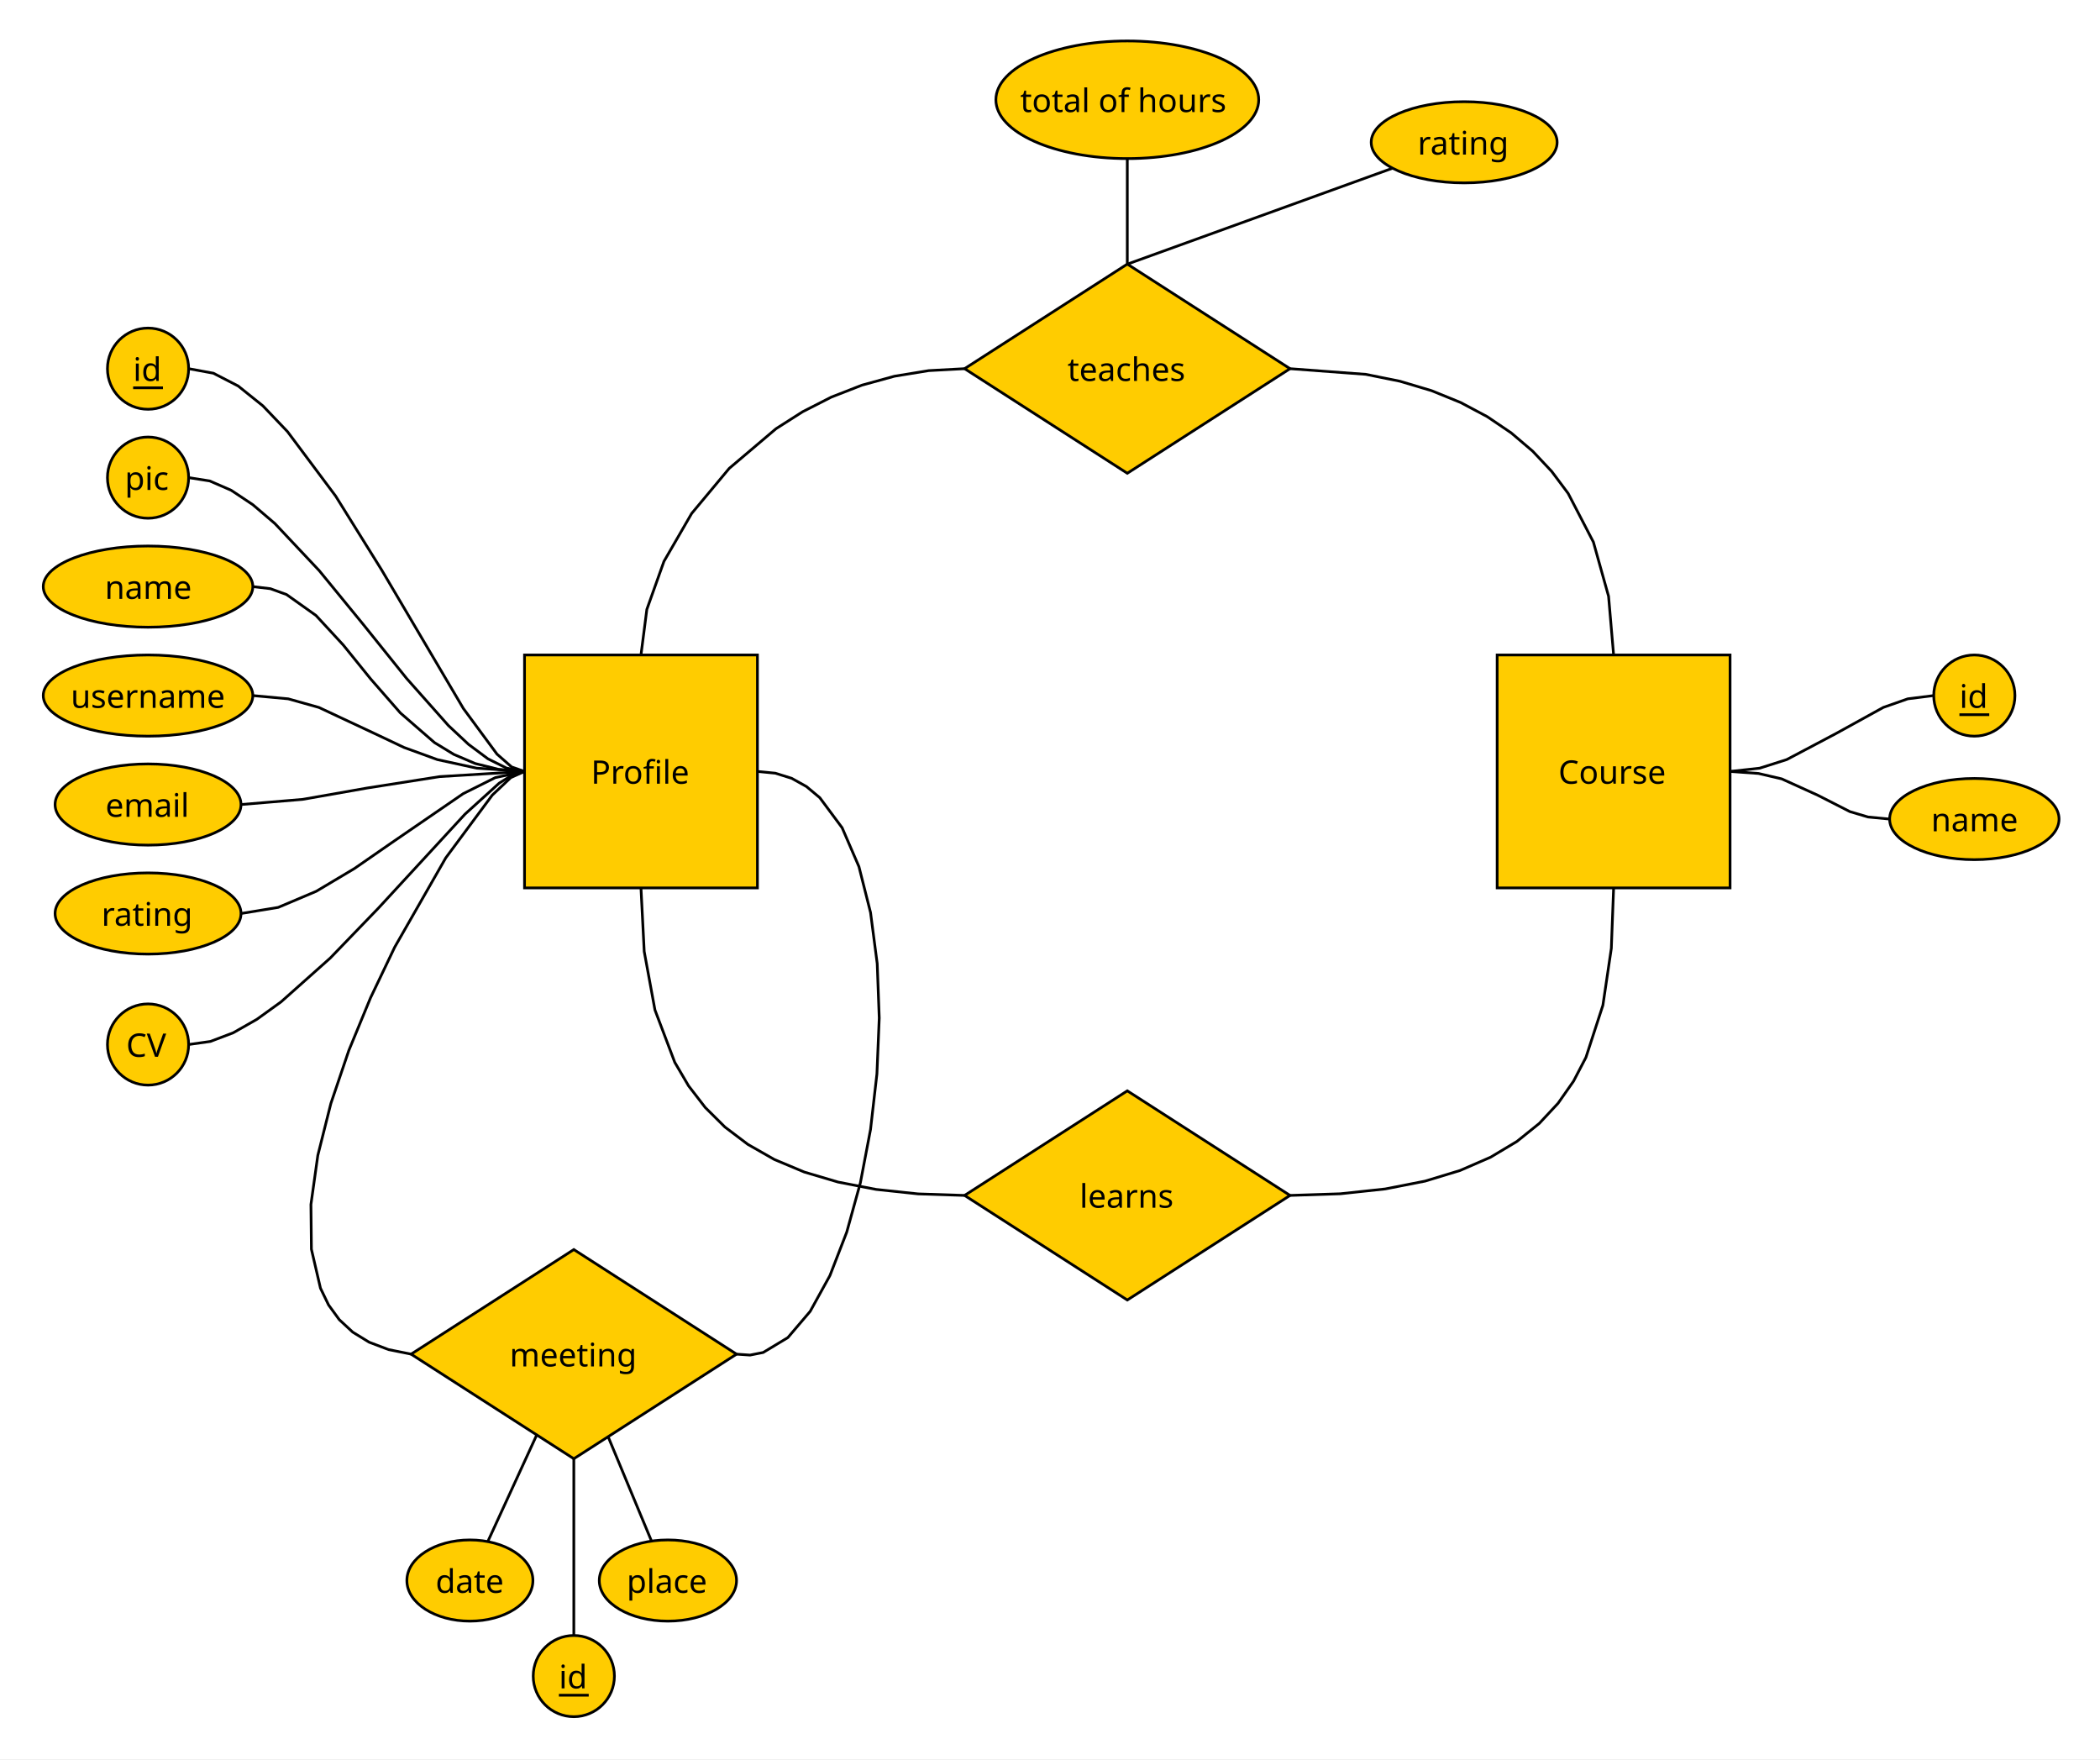
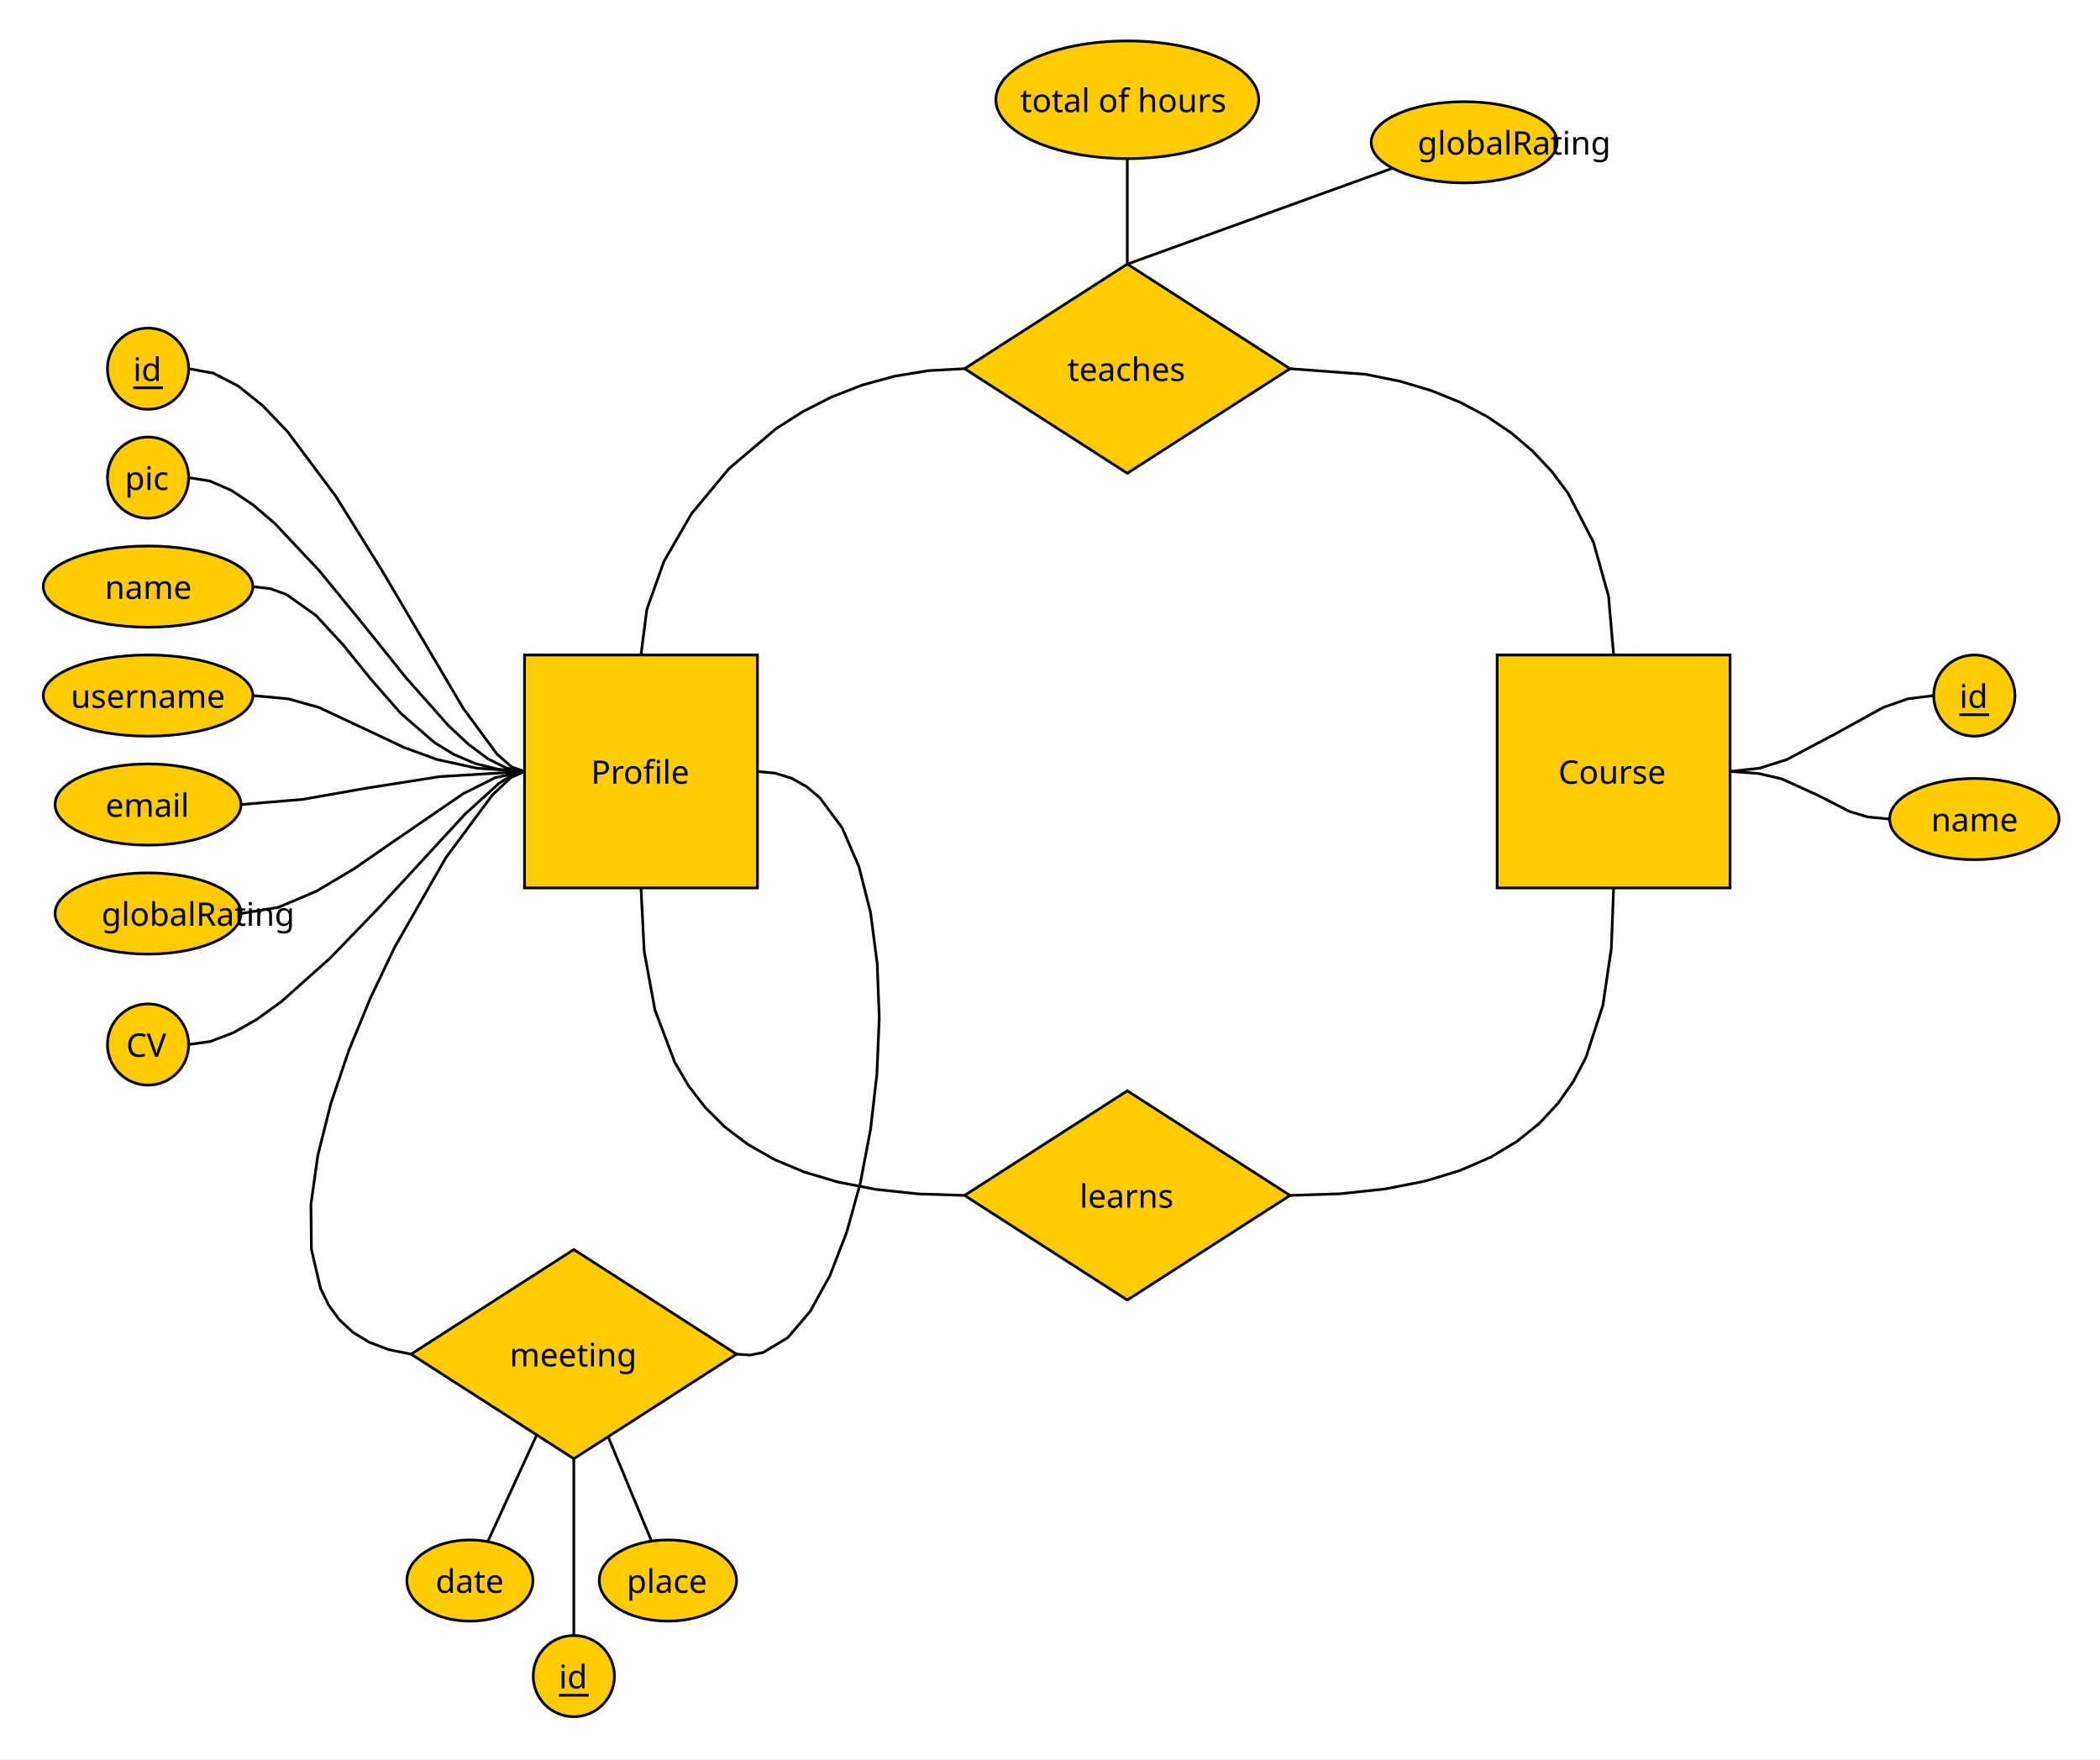
<svg xmlns="http://www.w3.org/2000/svg" fill-opacity="1" color-rendering="auto" color-interpolation="auto" text-rendering="auto" stroke="black" stroke-linecap="square" width="776" stroke-miterlimit="10" shape-rendering="auto" stroke-opacity="1" fill="black" stroke-dasharray="none" font-weight="normal" stroke-width="1" height="650" font-family="'Dialog'" font-style="normal" stroke-linejoin="miter" font-size="12px" stroke-dashoffset="0" image-rendering="auto">
  <defs id="genericDefs" />
  <g>
    <defs id="defs1">
      <clipPath clipPathUnits="userSpaceOnUse" id="clipPath1">
        <path d="M0 0 L776 0 L776 650 L0 650 L0 0 Z" />
      </clipPath>
      <clipPath clipPathUnits="userSpaceOnUse" id="clipPath2">
        <path d="M24 9 L800 9 L800 659 L24 659 L24 9 Z" />
      </clipPath>
    </defs>
    <g fill="white" text-rendering="geometricPrecision" shape-rendering="geometricPrecision" transform="translate(-24,-9)" stroke="white">
      <rect x="24" width="776" height="650" y="9" clip-path="url(#clipPath2)" stroke="none" />
    </g>
    <g fill="rgb(255,204,0)" text-rendering="geometricPrecision" shape-rendering="geometricPrecision" transform="matrix(1,0,0,1,-24,-9)" stroke="rgb(255,204,0)">
      <rect x="217.824" width="86.068" height="86.068" y="251" clip-path="url(#clipPath2)" stroke="none" />
    </g>
    <g text-rendering="geometricPrecision" stroke-miterlimit="1.45" shape-rendering="geometricPrecision" font-family="sans-serif" transform="matrix(1,0,0,1,-24,-9)" stroke-linecap="butt">
      <text x="242.383" xml:space="preserve" y="298.569" clip-path="url(#clipPath2)" stroke="none">Profile</text>
      <rect fill="none" x="217.824" width="86.068" height="86.068" y="251" clip-path="url(#clipPath2)" />
    </g>
    <g fill="rgb(255,204,0)" text-rendering="geometricPrecision" shape-rendering="geometricPrecision" transform="matrix(1,0,0,1,-24,-9)" stroke="rgb(255,204,0)">
      <circle r="15" clip-path="url(#clipPath2)" cx="78.706" cy="145.22" stroke="none" />
    </g>
    <g text-rendering="geometricPrecision" stroke-miterlimit="1.45" shape-rendering="geometricPrecision" font-family="sans-serif" transform="matrix(1,0,0,1,-24,-9)" stroke-linecap="butt">
      <text x="73.196" xml:space="preserve" y="149.755" clip-path="url(#clipPath2)" stroke="none">id</text>
      <line y2="152.286" fill="none" x1="73.196" clip-path="url(#clipPath2)" x2="84.217" y1="152.286" />
      <circle fill="none" r="15" clip-path="url(#clipPath2)" cx="78.706" cy="145.22" />
    </g>
    <g fill="rgb(255,204,0)" text-rendering="geometricPrecision" shape-rendering="geometricPrecision" transform="matrix(1,0,0,1,-24,-9)" stroke="rgb(255,204,0)">
      <circle r="15" clip-path="url(#clipPath2)" cx="78.706" cy="185.48" stroke="none" />
    </g>
    <g text-rendering="geometricPrecision" stroke-miterlimit="1.45" shape-rendering="geometricPrecision" font-family="sans-serif" transform="matrix(1,0,0,1,-24,-9)" stroke-linecap="butt">
      <text x="70.123" xml:space="preserve" y="190.015" clip-path="url(#clipPath2)" stroke="none">pic</text>
      <circle fill="none" r="15" clip-path="url(#clipPath2)" cx="78.706" cy="185.48" />
    </g>
    <g fill="rgb(255,204,0)" text-rendering="geometricPrecision" shape-rendering="geometricPrecision" transform="matrix(1,0,0,1,-24,-9)" stroke="rgb(255,204,0)">
      <ellipse rx="38.721" ry="15" clip-path="url(#clipPath2)" cx="78.706" cy="225.74" stroke="none" />
    </g>
    <g text-rendering="geometricPrecision" stroke-miterlimit="1.45" shape-rendering="geometricPrecision" font-family="sans-serif" transform="matrix(1,0,0,1,-24,-9)" stroke-linecap="butt">
      <text x="62.725" xml:space="preserve" y="230.275" clip-path="url(#clipPath2)" stroke="none">name</text>
      <ellipse rx="38.721" fill="none" ry="15" clip-path="url(#clipPath2)" cx="78.706" cy="225.74" />
    </g>
    <g fill="rgb(255,204,0)" text-rendering="geometricPrecision" shape-rendering="geometricPrecision" transform="matrix(1,0,0,1,-24,-9)" stroke="rgb(255,204,0)">
      <ellipse rx="38.721" ry="15" clip-path="url(#clipPath2)" cx="78.706" cy="266" stroke="none" />
    </g>
    <g text-rendering="geometricPrecision" stroke-miterlimit="1.45" shape-rendering="geometricPrecision" font-family="sans-serif" transform="matrix(1,0,0,1,-24,-9)" stroke-linecap="butt">
      <text x="50.145" xml:space="preserve" y="270.535" clip-path="url(#clipPath2)" stroke="none">username</text>
      <ellipse rx="38.721" fill="none" ry="15" clip-path="url(#clipPath2)" cx="78.706" cy="266" />
    </g>
    <g fill="rgb(255,204,0)" text-rendering="geometricPrecision" shape-rendering="geometricPrecision" transform="matrix(1,0,0,1,-24,-9)" stroke="rgb(255,204,0)">
      <ellipse rx="34.352" ry="15" clip-path="url(#clipPath2)" cx="78.706" cy="306.26" stroke="none" />
    </g>
    <g text-rendering="geometricPrecision" stroke-miterlimit="1.45" shape-rendering="geometricPrecision" font-family="sans-serif" transform="matrix(1,0,0,1,-24,-9)" stroke-linecap="butt">
      <text x="62.98" xml:space="preserve" y="310.795" clip-path="url(#clipPath2)" stroke="none">email</text>
      <ellipse rx="34.352" fill="none" ry="15" clip-path="url(#clipPath2)" cx="78.706" cy="306.26" />
    </g>
    <g fill="rgb(255,204,0)" text-rendering="geometricPrecision" shape-rendering="geometricPrecision" transform="matrix(1,0,0,1,-24,-9)" stroke="rgb(255,204,0)">
      <ellipse rx="34.352" ry="15" clip-path="url(#clipPath2)" cx="78.706" cy="346.52" stroke="none" />
    </g>
    <g text-rendering="geometricPrecision" stroke-miterlimit="1.45" shape-rendering="geometricPrecision" font-family="sans-serif" transform="matrix(1,0,0,1,-24,-9)" stroke-linecap="butt">
-       <text x="61.495" xml:space="preserve" y="351.055" clip-path="url(#clipPath2)" stroke="none">rating</text>
+       <text x="61.495" xml:space="preserve" y="351.055" clip-path="url(#clipPath2)" stroke="none">globalRating</text>
      <ellipse rx="34.352" fill="none" ry="15" clip-path="url(#clipPath2)" cx="78.706" cy="346.52" />
    </g>
    <g fill="rgb(255,204,0)" text-rendering="geometricPrecision" shape-rendering="geometricPrecision" transform="matrix(1,0,0,1,-24,-9)" stroke="rgb(255,204,0)">
      <ellipse rx="34.352" ry="15" clip-path="url(#clipPath2)" cx="565.045" cy="61.573" stroke="none" />
    </g>
    <g text-rendering="geometricPrecision" stroke-miterlimit="1.45" shape-rendering="geometricPrecision" font-family="sans-serif" transform="matrix(1,0,0,1,-24,-9)" stroke-linecap="butt">
-       <text x="547.833" xml:space="preserve" y="66.109" clip-path="url(#clipPath2)" stroke="none">rating</text>
+       <text x="547.833" xml:space="preserve" y="66.109" clip-path="url(#clipPath2)" stroke="none">globalRating</text>
      <ellipse rx="34.352" fill="none" ry="15" clip-path="url(#clipPath2)" cx="565.045" cy="61.573" />
    </g>
    <g fill="rgb(255,204,0)" text-rendering="geometricPrecision" shape-rendering="geometricPrecision" transform="matrix(1,0,0,1,-24,-9)" stroke="rgb(255,204,0)">
      <circle r="15" clip-path="url(#clipPath2)" cx="78.706" cy="394.929" stroke="none" />
    </g>
    <g text-rendering="geometricPrecision" stroke-miterlimit="1.45" shape-rendering="geometricPrecision" font-family="sans-serif" transform="matrix(1,0,0,1,-24,-9)" stroke-linecap="butt">
      <text x="70.632" xml:space="preserve" y="399.464" clip-path="url(#clipPath2)" stroke="none">CV</text>
      <circle fill="none" r="15" clip-path="url(#clipPath2)" cx="78.706" cy="394.929" />
    </g>
    <g fill="rgb(255,204,0)" text-rendering="geometricPrecision" shape-rendering="geometricPrecision" transform="matrix(1,0,0,1,-24,-9)" stroke="rgb(255,204,0)">
      <rect x="577.235" width="86.068" height="86.068" y="251" clip-path="url(#clipPath2)" stroke="none" />
    </g>
    <g text-rendering="geometricPrecision" stroke-miterlimit="1.45" shape-rendering="geometricPrecision" font-family="sans-serif" transform="matrix(1,0,0,1,-24,-9)" stroke-linecap="butt">
      <text x="599.852" xml:space="preserve" y="298.569" clip-path="url(#clipPath2)" stroke="none">Course</text>
      <rect fill="none" x="577.235" width="86.068" height="86.068" y="251" clip-path="url(#clipPath2)" />
    </g>
    <g fill="rgb(255,204,0)" text-rendering="geometricPrecision" shape-rendering="geometricPrecision" transform="matrix(1,0,0,1,-24,-9)" stroke="rgb(255,204,0)">
      <circle r="15" clip-path="url(#clipPath2)" cx="753.565" cy="266" stroke="none" />
    </g>
    <g text-rendering="geometricPrecision" stroke-miterlimit="1.45" shape-rendering="geometricPrecision" font-family="sans-serif" transform="matrix(1,0,0,1,-24,-9)" stroke-linecap="butt">
      <text x="748.054" xml:space="preserve" y="270.535" clip-path="url(#clipPath2)" stroke="none">id</text>
      <line y2="273.066" fill="none" x1="748.054" clip-path="url(#clipPath2)" x2="759.076" y1="273.066" />
      <circle fill="none" r="15" clip-path="url(#clipPath2)" cx="753.565" cy="266" />
    </g>
    <g fill="rgb(255,204,0)" text-rendering="geometricPrecision" shape-rendering="geometricPrecision" transform="matrix(1,0,0,1,-24,-9)" stroke="rgb(255,204,0)">
      <ellipse rx="31.303" ry="15" clip-path="url(#clipPath2)" cx="753.565" cy="311.627" stroke="none" />
    </g>
    <g text-rendering="geometricPrecision" stroke-miterlimit="1.45" shape-rendering="geometricPrecision" font-family="sans-serif" transform="matrix(1,0,0,1,-24,-9)" stroke-linecap="butt">
      <text x="737.584" xml:space="preserve" y="316.162" clip-path="url(#clipPath2)" stroke="none">name</text>
      <ellipse rx="31.303" fill="none" ry="15" clip-path="url(#clipPath2)" cx="753.565" cy="311.627" />
    </g>
    <g fill="rgb(255,204,0)" text-rendering="geometricPrecision" shape-rendering="geometricPrecision" transform="matrix(1,0,0,1,-24,-9)" stroke="rgb(255,204,0)">
      <path d="M380.433 145.22 L440.564 106.573 L500.694 145.22 L440.564 183.866 Z" fill-rule="evenodd" clip-path="url(#clipPath2)" stroke="none" />
    </g>
    <g text-rendering="geometricPrecision" stroke-miterlimit="1.45" shape-rendering="geometricPrecision" font-family="sans-serif" transform="matrix(1,0,0,1,-24,-9)" stroke-linecap="butt">
      <text x="418.465" xml:space="preserve" y="149.755" clip-path="url(#clipPath2)" stroke="none">teaches</text>
      <path fill="none" d="M380.433 145.22 L440.564 106.573 L500.694 145.22 L440.564 183.866 Z" clip-path="url(#clipPath2)" fill-rule="evenodd" />
    </g>
    <g fill="rgb(255,204,0)" text-rendering="geometricPrecision" shape-rendering="geometricPrecision" transform="matrix(1,0,0,1,-24,-9)" stroke="rgb(255,204,0)">
      <path d="M380.433 450.687 L440.564 412.041 L500.694 450.687 L440.564 489.333 Z" fill-rule="evenodd" clip-path="url(#clipPath2)" stroke="none" />
    </g>
    <g text-rendering="geometricPrecision" stroke-miterlimit="1.45" shape-rendering="geometricPrecision" font-family="sans-serif" transform="matrix(1,0,0,1,-24,-9)" stroke-linecap="butt">
      <text x="422.936" xml:space="preserve" y="455.222" clip-path="url(#clipPath2)" stroke="none">learns</text>
      <path fill="none" d="M380.433 450.687 L440.564 412.041 L500.694 450.687 L440.564 489.333 Z" clip-path="url(#clipPath2)" fill-rule="evenodd" />
    </g>
    <g fill="rgb(255,204,0)" text-rendering="geometricPrecision" shape-rendering="geometricPrecision" transform="matrix(1,0,0,1,-24,-9)" stroke="rgb(255,204,0)">
      <ellipse rx="48.562" ry="21.733" clip-path="url(#clipPath2)" cx="440.564" cy="45.864" stroke="none" />
    </g>
    <g text-rendering="geometricPrecision" stroke-miterlimit="1.45" shape-rendering="geometricPrecision" font-family="sans-serif" transform="matrix(1,0,0,1,-24,-9)" stroke-linecap="butt">
      <text x="401.007" xml:space="preserve" y="50.399" clip-path="url(#clipPath2)" stroke="none">total of hours</text>
      <ellipse rx="48.562" fill="none" ry="21.733" clip-path="url(#clipPath2)" cx="440.564" cy="45.864" />
    </g>
    <g fill="rgb(255,204,0)" text-rendering="geometricPrecision" shape-rendering="geometricPrecision" transform="matrix(1,0,0,1,-24,-9)" stroke="rgb(255,204,0)">
      <path d="M175.908 509.333 L236.039 470.687 L296.169 509.333 L236.039 547.979 Z" fill-rule="evenodd" clip-path="url(#clipPath2)" stroke="none" />
    </g>
    <g text-rendering="geometricPrecision" stroke-miterlimit="1.45" shape-rendering="geometricPrecision" font-family="sans-serif" transform="matrix(1,0,0,1,-24,-9)" stroke-linecap="butt">
      <text x="212.308" xml:space="preserve" y="513.868" clip-path="url(#clipPath2)" stroke="none">meeting</text>
      <path fill="none" d="M175.908 509.333 L236.039 470.687 L296.169 509.333 L236.039 547.979 Z" clip-path="url(#clipPath2)" fill-rule="evenodd" />
    </g>
    <g fill="rgb(255,204,0)" text-rendering="geometricPrecision" shape-rendering="geometricPrecision" transform="matrix(1,0,0,1,-24,-9)" stroke="rgb(255,204,0)">
      <ellipse rx="23.287" ry="15" clip-path="url(#clipPath2)" cx="197.639" cy="592.979" stroke="none" />
    </g>
    <g text-rendering="geometricPrecision" stroke-miterlimit="1.45" shape-rendering="geometricPrecision" font-family="sans-serif" transform="matrix(1,0,0,1,-24,-9)" stroke-linecap="butt">
      <text x="184.962" xml:space="preserve" y="597.514" clip-path="url(#clipPath2)" stroke="none">date</text>
      <ellipse rx="23.287" fill="none" ry="15" clip-path="url(#clipPath2)" cx="197.639" cy="592.979" />
    </g>
    <g fill="rgb(255,204,0)" text-rendering="geometricPrecision" shape-rendering="geometricPrecision" transform="matrix(1,0,0,1,-24,-9)" stroke="rgb(255,204,0)">
      <ellipse rx="25.358" ry="15" clip-path="url(#clipPath2)" cx="270.81" cy="592.979" stroke="none" />
    </g>
    <g text-rendering="geometricPrecision" stroke-miterlimit="1.45" shape-rendering="geometricPrecision" font-family="sans-serif" transform="matrix(1,0,0,1,-24,-9)" stroke-linecap="butt">
      <text x="255.57" xml:space="preserve" y="597.514" clip-path="url(#clipPath2)" stroke="none">place</text>
      <ellipse rx="25.358" fill="none" ry="15" clip-path="url(#clipPath2)" cx="270.81" cy="592.979" />
    </g>
    <g fill="rgb(255,204,0)" text-rendering="geometricPrecision" shape-rendering="geometricPrecision" transform="matrix(1,0,0,1,-24,-9)" stroke="rgb(255,204,0)">
      <circle r="15" clip-path="url(#clipPath2)" cx="236.039" cy="628.284" stroke="none" />
    </g>
    <g text-rendering="geometricPrecision" stroke-miterlimit="1.45" shape-rendering="geometricPrecision" font-family="sans-serif" transform="matrix(1,0,0,1,-24,-9)" stroke-linecap="butt">
      <text x="230.528" xml:space="preserve" y="632.819" clip-path="url(#clipPath2)" stroke="none">id</text>
      <line y2="635.351" fill="none" x1="230.528" clip-path="url(#clipPath2)" x2="241.549" y1="635.351" />
      <circle fill="none" r="15" clip-path="url(#clipPath2)" cx="236.039" cy="628.284" />
      <path fill="none" d="M217.787 294.021 L213.047 292.363 L207.657 287.64 L195.229 270.782 L165.053 219.627 L148.04 192.305 L130.234 168.472 L121.147 158.953 L112 151.614 L102.838 146.891 L93.742 145.226" clip-path="url(#clipPath2)" />
      <path fill="none" d="M217.798 294.029 L211.215 292.815 L204.303 289.37 L197.12 284.016 L189.698 277.072 L174.266 259.687 L158.264 239.757 L141.95 219.827 L125.581 202.441 L117.456 195.498 L109.414 190.144 L101.487 186.699 L93.737 185.484" clip-path="url(#clipPath2)" />
      <path fill="none" d="M217.787 294.031 L208.238 293.267 L199.562 291.099 L191.696 287.731 L184.538 283.363 L171.951 272.425 L160.995 259.887 L150.869 247.349 L140.768 236.411 L129.888 228.674 L123.906 226.507 L117.428 225.74" clip-path="url(#clipPath2)" />
      <path fill="none" d="M217.79 294.032 L200.176 292.829 L185.592 289.654 L173.268 285.164 L162.4 280.017 L141.821 270.38 L130.503 267.205 L117.428 266" clip-path="url(#clipPath2)" />
      <path fill="none" d="M217.794 294.036 L186.489 295.944 L159.747 300.147 L135.852 304.35 L113.058 306.26" clip-path="url(#clipPath2)" />
      <path fill="none" d="M217.782 294.043 L207.081 296.289 L195.18 302.235 L168.877 320.277 L154.959 329.913 L140.856 338.319 L126.808 344.265 L113.058 346.52" clip-path="url(#clipPath2)" />
      <path fill="none" d="M217.791 294.043 L213.588 295.167 L208.451 298.369 L195.843 309.799 L163.883 344.482 L146.01 363.005 L127.864 379.164 L118.918 385.618 L110.182 390.594 L101.747 393.796 L93.738 394.925" clip-path="url(#clipPath2)" />
      <path fill="none" d="M663.303 294.034 L674.228 292.829 L684.234 289.654 L702.459 280.017 L719.921 270.38 L728.974 267.205 L738.565 266" clip-path="url(#clipPath2)" />
      <path fill="none" d="M663.303 294.034 L673.836 294.79 L682.393 296.783 L695.72 302.83 L707.579 308.878 L714.299 310.871 L722.262 311.627" clip-path="url(#clipPath2)" />
      <path fill="none" d="M260.862 250.967 L263.023 234.167 L269.348 216.416 L279.579 198.722 L293.464 182.06 L310.749 167.404 L320.587 161.133 L331.18 155.729 L342.496 151.314 L354.503 148.01 L367.171 145.937 L380.441 145.221" clip-path="url(#clipPath2)" />
      <path fill="none" d="M620.265 250.958 L618.401 229.308 L612.797 209.276 L603.456 191.285 L597.384 183.173 L590.377 175.714 L582.435 168.954 L573.558 162.942 L563.747 157.725 L553 153.349 L541.318 149.864 L528.701 147.315 L500.688 145.222" clip-path="url(#clipPath2)" />
      <path fill="none" d="M440.594 106.586 L538.591 71.142" clip-path="url(#clipPath2)" />
      <path fill="none" d="M260.86 337.114 L262.053 360.566 L266.023 382.175 L273.345 401.512 L278.444 410.208 L284.598 418.192 L291.878 425.417 L300.358 431.834 L310.11 437.395 L321.205 442.052 L333.716 445.758 L347.715 448.464 L363.275 450.123 L380.433 450.686" clip-path="url(#clipPath2)" />
      <path fill="none" d="M500.697 450.686 L519.265 450.078 L535.874 448.294 L550.595 445.403 L563.539 441.469 L574.817 436.56 L584.537 430.741 L592.809 424.079 L599.745 416.639 L605.453 408.488 L610.043 399.691 L616.31 380.427 L619.426 359.377 L620.267 337.111" clip-path="url(#clipPath2)" />
      <path fill="none" d="M440.564 106.559 L440.564 67.597" clip-path="url(#clipPath2)" />
      <path fill="none" d="M175.909 509.326 L167.58 507.649 L160.403 504.917 L154.354 501.21 L149.377 496.6 L145.417 491.16 L142.417 484.961 L139.074 470.577 L138.899 454.024 L141.444 435.882 L146.261 416.727 L152.9 397.136 L160.914 377.688 L169.854 358.959 L188.718 325.969 L205.904 302.788 L212.746 296.319 L217.785 294.052" clip-path="url(#clipPath2)" />
      <path fill="none" d="M296.175 509.336 L301.158 509.678 L306.005 508.717 L315.123 503.222 L323.381 493.525 L330.674 480.306 L336.893 464.244 L341.933 446.017 L345.686 426.304 L348.044 405.784 L348.902 385.137 L348.152 365.039 L345.687 346.172 L341.399 329.212 L335.183 314.84 L326.932 303.734 L322.009 299.617 L316.537 296.572 L310.502 294.683 L303.918 294.036" clip-path="url(#clipPath2)" />
      <path fill="none" d="M204.243 578.595 L222.33 539.196" clip-path="url(#clipPath2)" />
      <path fill="none" d="M264.755 578.413 L248.728 539.859" clip-path="url(#clipPath2)" />
      <path fill="none" d="M236.039 613.284 L236.039 547.985" clip-path="url(#clipPath2)" />
    </g>
  </g>
</svg>
